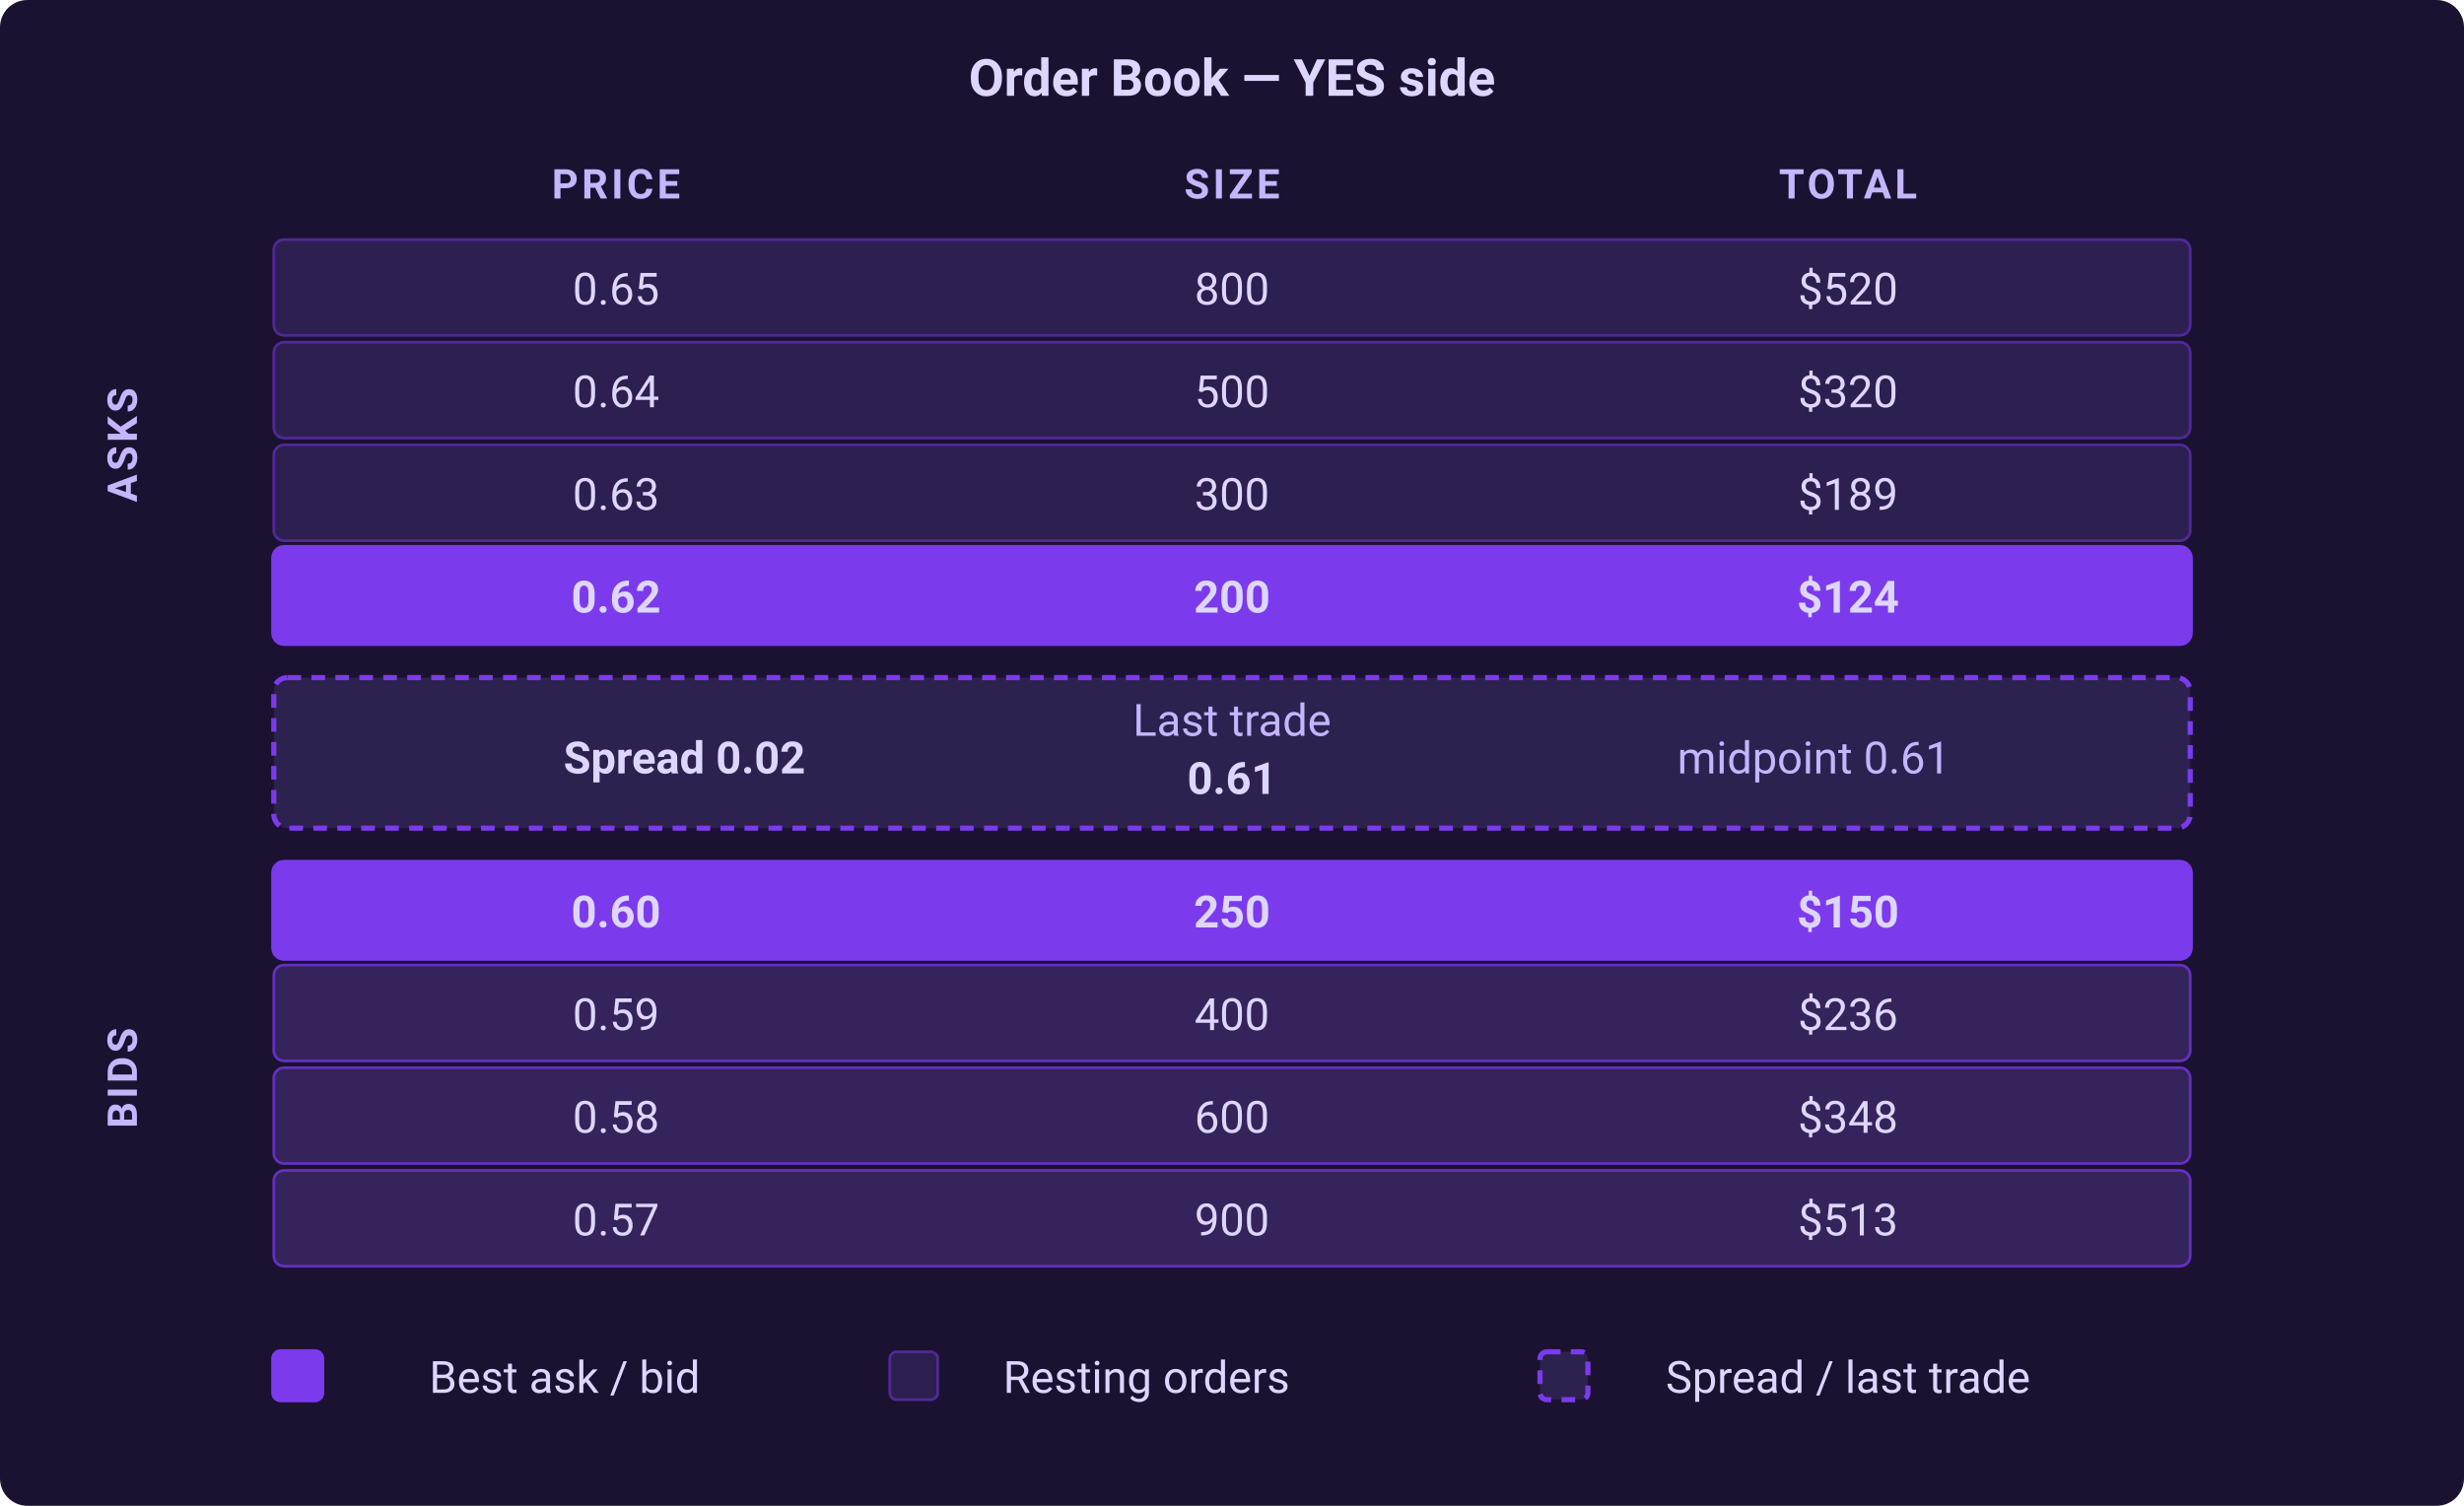
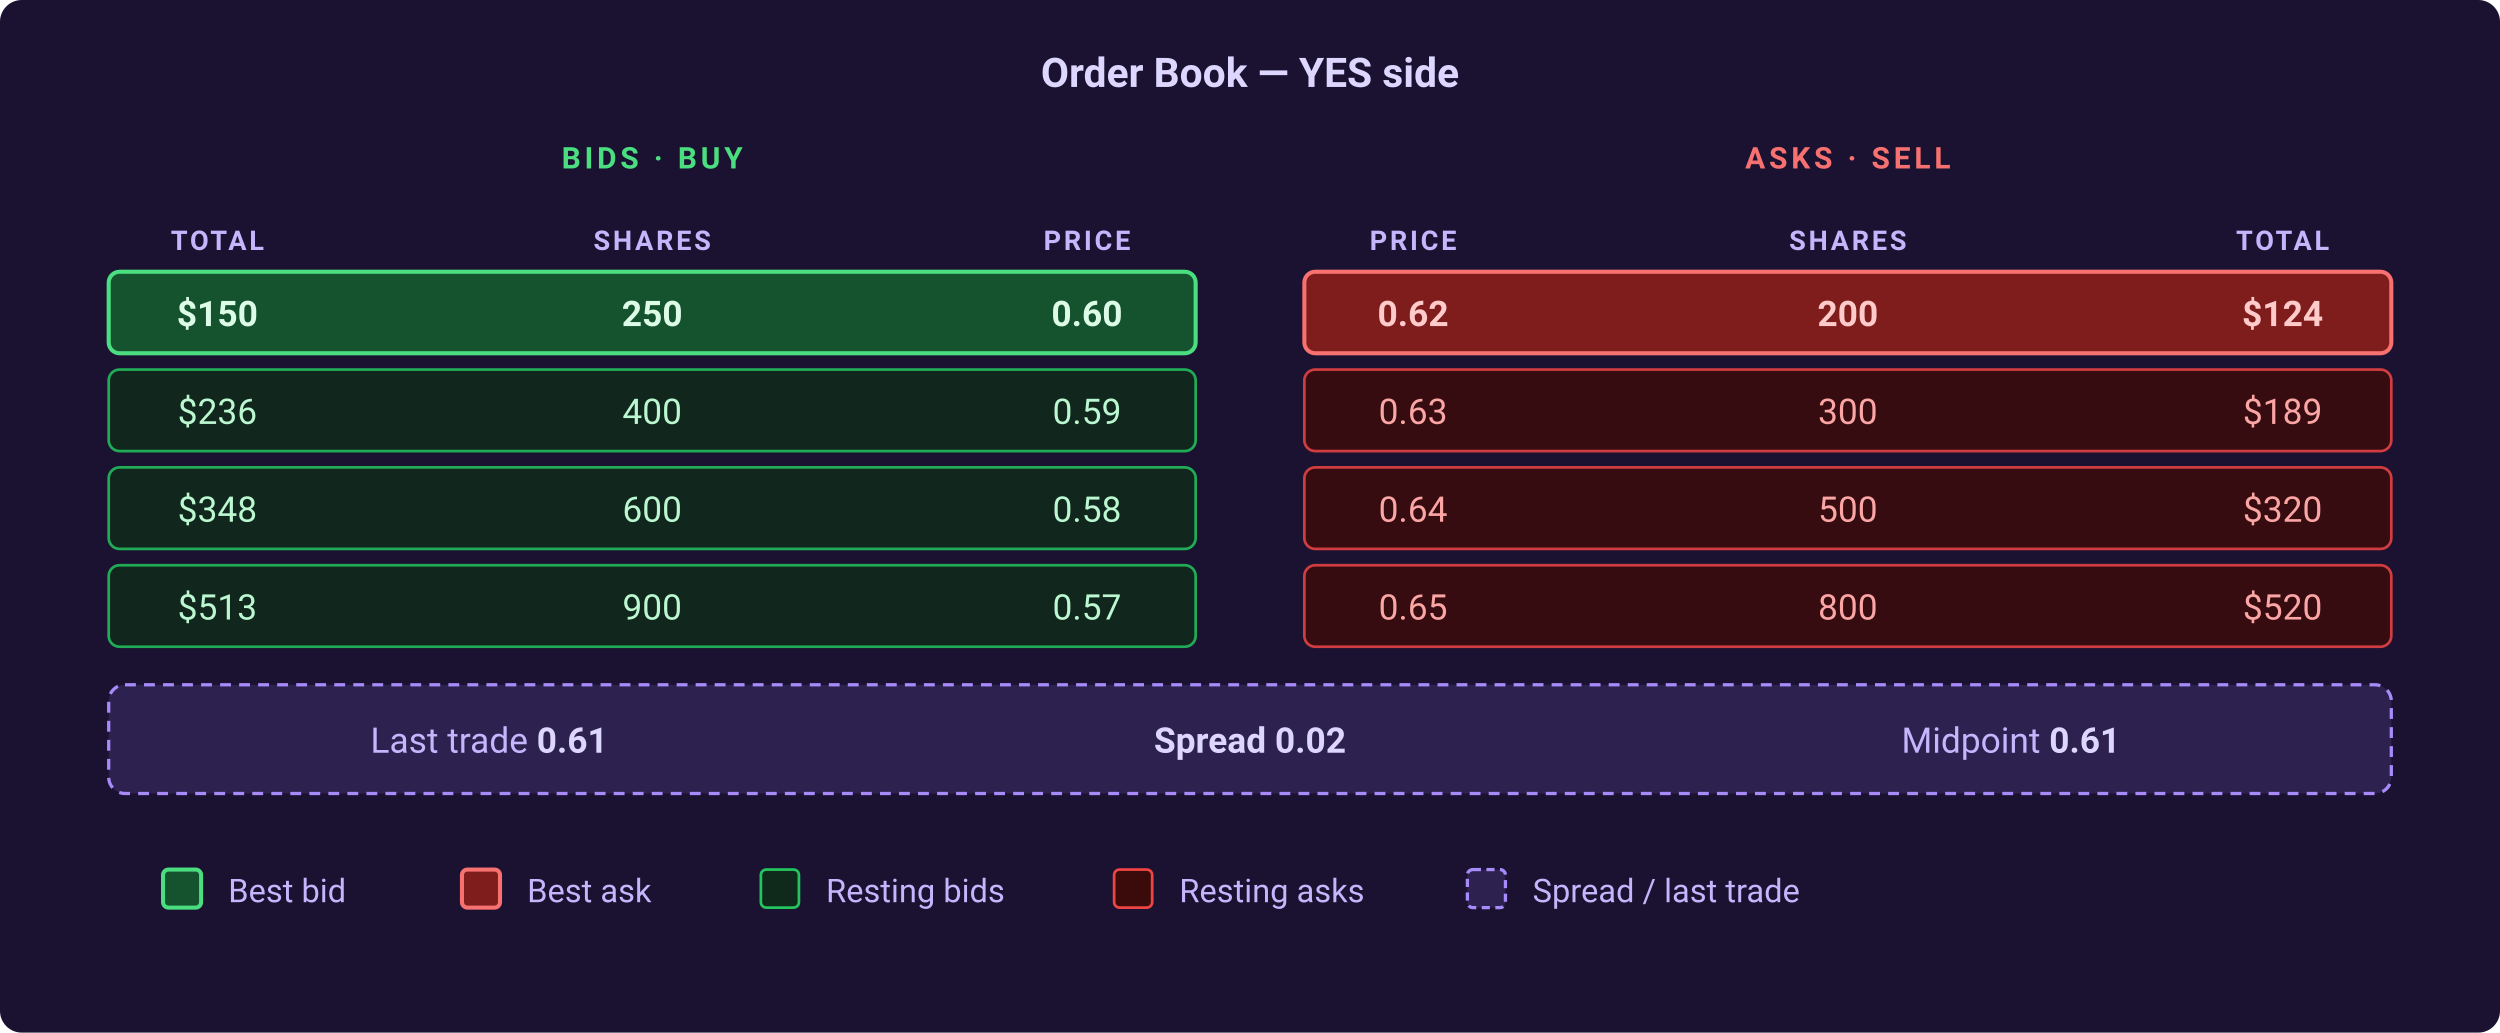
- <svg xmlns="http://www.w3.org/2000/svg" viewBox="0 0 720 440" width="720" style="max-width: 720px; background: transparent; font-family: -apple-system, Segoe UI, Roboto, Helvetica Neue, Arial, sans-serif;">
-   <rect data-bg="dark" x="0.0" y="0.0" width="720.0" height="440.0" fill="#1A1230" rx="8" ry="8" />
-   <text x="360" y="28" text-anchor="middle" font-size="15" font-weight="700" fill="#DDD6FE">Order Book — YES side</text>
-   <text x="180" y="58" text-anchor="middle" font-size="12" font-weight="600" fill="#C4B5FD" letter-spacing="1">PRICE</text>
-   <text x="360" y="58" text-anchor="middle" font-size="12" font-weight="600" fill="#C4B5FD" letter-spacing="1">SIZE</text>
-   <text x="540" y="58" text-anchor="middle" font-size="12" font-weight="600" fill="#C4B5FD" letter-spacing="1">TOTAL</text>
-   <text x="40" y="130" text-anchor="middle" font-size="12" font-weight="600" fill="#C4B5FD" letter-spacing="1" transform="rotate(-90 40 130)">ASKS</text>
-   <rect x="80" y="70" width="560" height="28" rx="3" fill="#3D2A6A" stroke="#7C3AED" stroke-width="0.8" opacity="0.55" />
-   <text x="180" y="89" text-anchor="middle" font-size="13" fill="#DDD6FE">0.65</text>
-   <text x="360" y="89" text-anchor="middle" font-size="13" fill="#DDD6FE">800</text>
-   <text x="540" y="89" text-anchor="middle" font-size="13" fill="#DDD6FE">$520</text>
-   <rect x="80" y="100" width="560" height="28" rx="3" fill="#3D2A6A" stroke="#7C3AED" stroke-width="0.8" opacity="0.55" />
-   <text x="180" y="119" text-anchor="middle" font-size="13" fill="#DDD6FE">0.64</text>
-   <text x="360" y="119" text-anchor="middle" font-size="13" fill="#DDD6FE">500</text>
-   <text x="540" y="119" text-anchor="middle" font-size="13" fill="#DDD6FE">$320</text>
-   <rect x="80" y="130" width="560" height="28" rx="3" fill="#3D2A6A" stroke="#7C3AED" stroke-width="0.8" opacity="0.55" />
-   <text x="180" y="149" text-anchor="middle" font-size="13" fill="#DDD6FE">0.63</text>
-   <text x="360" y="149" text-anchor="middle" font-size="13" fill="#DDD6FE">300</text>
-   <text x="540" y="149" text-anchor="middle" font-size="13" fill="#DDD6FE">$189</text>
-   <rect x="80" y="160" width="560" height="28" rx="3" fill="#7C3AED" stroke="#7C3AED" stroke-width="1.5" />
-   <text x="180" y="179" text-anchor="middle" font-size="13" font-weight="700" fill="#DDD6FE">0.62</text>
-   <text x="360" y="179" text-anchor="middle" font-size="13" font-weight="700" fill="#DDD6FE">200</text>
-   <text x="540" y="179" text-anchor="middle" font-size="13" font-weight="700" fill="#DDD6FE">$124</text>
-   <rect x="80" y="198" width="560" height="44" rx="4" fill="#2D2150" stroke="#7C3AED" stroke-width="1.5" stroke-dasharray="4 3" />
-   <text x="200" y="226" text-anchor="middle" font-size="13" font-weight="700" fill="#DDD6FE">Spread 0.02</text>
-   <text x="360" y="215" text-anchor="middle" font-size="13" fill="#C4B5FD">Last trade</text>
-   <text x="360" y="232" text-anchor="middle" font-size="13" font-weight="700" fill="#DDD6FE">0.61</text>
-   <text x="530" y="226" text-anchor="middle" font-size="13" fill="#C4B5FD">midpoint 0.61</text>
-   <text x="40" y="315" text-anchor="middle" font-size="12" font-weight="600" fill="#C4B5FD" letter-spacing="1" transform="rotate(-90 40 315)">BIDS</text>
-   <rect x="80" y="252" width="560" height="28" rx="3" fill="#7C3AED" stroke="#7C3AED" stroke-width="1.5" />
-   <text x="180" y="271" text-anchor="middle" font-size="13" font-weight="700" fill="#DDD6FE">0.60</text>
-   <text x="360" y="271" text-anchor="middle" font-size="13" font-weight="700" fill="#DDD6FE">250</text>
-   <text x="540" y="271" text-anchor="middle" font-size="13" font-weight="700" fill="#DDD6FE">$150</text>
-   <rect x="80" y="282" width="560" height="28" rx="3" fill="#3D2A6A" stroke="#7C3AED" stroke-width="0.8" opacity="0.75" />
-   <text x="180" y="301" text-anchor="middle" font-size="13" fill="#DDD6FE">0.59</text>
-   <text x="360" y="301" text-anchor="middle" font-size="13" fill="#DDD6FE">400</text>
-   <text x="540" y="301" text-anchor="middle" font-size="13" fill="#DDD6FE">$236</text>
-   <rect x="80" y="312" width="560" height="28" rx="3" fill="#3D2A6A" stroke="#7C3AED" stroke-width="0.8" opacity="0.75" />
-   <text x="180" y="331" text-anchor="middle" font-size="13" fill="#DDD6FE">0.58</text>
-   <text x="360" y="331" text-anchor="middle" font-size="13" fill="#DDD6FE">600</text>
-   <text x="540" y="331" text-anchor="middle" font-size="13" fill="#DDD6FE">$348</text>
-   <rect x="80" y="342" width="560" height="28" rx="3" fill="#3D2A6A" stroke="#7C3AED" stroke-width="0.8" opacity="0.75" />
-   <text x="180" y="361" text-anchor="middle" font-size="13" fill="#DDD6FE">0.57</text>
-   <text x="360" y="361" text-anchor="middle" font-size="13" fill="#DDD6FE">900</text>
-   <text x="540" y="361" text-anchor="middle" font-size="13" fill="#DDD6FE">$513</text>
-   <rect x="80" y="395" width="14" height="14" rx="2" fill="#7C3AED" stroke="#7C3AED" stroke-width="1.5" />
-   <text x="165" y="407" text-anchor="middle" font-size="13" fill="#DDD6FE">Best ask / bid</text>
-   <rect x="260" y="395" width="14" height="14" rx="2" fill="#3D2A6A" stroke="#7C3AED" stroke-width="0.8" opacity="0.55" />
-   <text x="335" y="407" text-anchor="middle" font-size="13" fill="#DDD6FE">Resting orders</text>
-   <rect x="450" y="395" width="14" height="14" rx="2" fill="#2D2150" stroke="#7C3AED" stroke-width="1.5" stroke-dasharray="4 3" />
-   <text x="540" y="407" text-anchor="middle" font-size="13" fill="#DDD6FE">Spread / last trade</text>
+ <svg xmlns="http://www.w3.org/2000/svg" viewBox="0 0 920 380" width="920" style="max-width: 920px; background: transparent; font-family: -apple-system, 'Segoe UI', Roboto, 'Helvetica Neue', Arial, sans-serif;">
+   <rect data-bg="dark" x="0" y="0" width="920" height="380" fill="#1A1230" rx="8" ry="8" />
+   <text x="460" y="32" text-anchor="middle" font-size="15" font-weight="700" fill="#DDD6FE">Order Book — YES side</text>
+   <text x="240" y="62" text-anchor="middle" font-size="11" font-weight="700" fill="#4ADE80" letter-spacing="1.4">BIDS · BUY</text>
+   <text x="680" y="62" text-anchor="middle" font-size="11" font-weight="700" fill="#F87171" letter-spacing="1.4">ASKS · SELL</text>
+   <text x="80" y="92" text-anchor="middle" font-size="10" font-weight="700" fill="#C4B5FD" letter-spacing="1">TOTAL</text>
+   <text x="240" y="92" text-anchor="middle" font-size="10" font-weight="700" fill="#C4B5FD" letter-spacing="1">SHARES</text>
+   <text x="400" y="92" text-anchor="middle" font-size="10" font-weight="700" fill="#C4B5FD" letter-spacing="1">PRICE</text>
+   <text x="520" y="92" text-anchor="middle" font-size="10" font-weight="700" fill="#C4B5FD" letter-spacing="1">PRICE</text>
+   <text x="680" y="92" text-anchor="middle" font-size="10" font-weight="700" fill="#C4B5FD" letter-spacing="1">SHARES</text>
+   <text x="840" y="92" text-anchor="middle" font-size="10" font-weight="700" fill="#C4B5FD" letter-spacing="1">TOTAL</text>
+   <rect x="40" y="100" width="400" height="30" rx="4" fill="#14532D" stroke="#4ADE80" stroke-width="1.5" />
+   <text x="80" y="120" text-anchor="middle" font-size="13" font-weight="700" fill="#DCFCE7">$150</text>
+   <text x="240" y="120" text-anchor="middle" font-size="13" font-weight="700" fill="#DCFCE7">250</text>
+   <text x="400" y="120" text-anchor="middle" font-size="13" font-weight="700" fill="#DCFCE7">0.60</text>
+   <rect x="40" y="136" width="400" height="30" rx="4" fill="#0F2A1A" stroke="#22C55E" stroke-width="1" opacity="0.85" />
+   <text x="80" y="156" text-anchor="middle" font-size="13" fill="#BBF7D0">$236</text>
+   <text x="240" y="156" text-anchor="middle" font-size="13" fill="#BBF7D0">400</text>
+   <text x="400" y="156" text-anchor="middle" font-size="13" fill="#BBF7D0">0.59</text>
+   <rect x="40" y="172" width="400" height="30" rx="4" fill="#0F2A1A" stroke="#22C55E" stroke-width="1" opacity="0.85" />
+   <text x="80" y="192" text-anchor="middle" font-size="13" fill="#BBF7D0">$348</text>
+   <text x="240" y="192" text-anchor="middle" font-size="13" fill="#BBF7D0">600</text>
+   <text x="400" y="192" text-anchor="middle" font-size="13" fill="#BBF7D0">0.58</text>
+   <rect x="40" y="208" width="400" height="30" rx="4" fill="#0F2A1A" stroke="#22C55E" stroke-width="1" opacity="0.85" />
+   <text x="80" y="228" text-anchor="middle" font-size="13" fill="#BBF7D0">$513</text>
+   <text x="240" y="228" text-anchor="middle" font-size="13" fill="#BBF7D0">900</text>
+   <text x="400" y="228" text-anchor="middle" font-size="13" fill="#BBF7D0">0.57</text>
+   <rect x="480" y="100" width="400" height="30" rx="4" fill="#7F1D1D" stroke="#F87171" stroke-width="1.5" />
+   <text x="520" y="120" text-anchor="middle" font-size="13" font-weight="700" fill="#FECACA">0.62</text>
+   <text x="680" y="120" text-anchor="middle" font-size="13" font-weight="700" fill="#FECACA">200</text>
+   <text x="840" y="120" text-anchor="middle" font-size="13" font-weight="700" fill="#FECACA">$124</text>
+   <rect x="480" y="136" width="400" height="30" rx="4" fill="#3B0A0A" stroke="#EF4444" stroke-width="1" opacity="0.85" />
+   <text x="520" y="156" text-anchor="middle" font-size="13" fill="#FCA5A5">0.63</text>
+   <text x="680" y="156" text-anchor="middle" font-size="13" fill="#FCA5A5">300</text>
+   <text x="840" y="156" text-anchor="middle" font-size="13" fill="#FCA5A5">$189</text>
+   <rect x="480" y="172" width="400" height="30" rx="4" fill="#3B0A0A" stroke="#EF4444" stroke-width="1" opacity="0.85" />
+   <text x="520" y="192" text-anchor="middle" font-size="13" fill="#FCA5A5">0.64</text>
+   <text x="680" y="192" text-anchor="middle" font-size="13" fill="#FCA5A5">500</text>
+   <text x="840" y="192" text-anchor="middle" font-size="13" fill="#FCA5A5">$320</text>
+   <rect x="480" y="208" width="400" height="30" rx="4" fill="#3B0A0A" stroke="#EF4444" stroke-width="1" opacity="0.85" />
+   <text x="520" y="228" text-anchor="middle" font-size="13" fill="#FCA5A5">0.65</text>
+   <text x="680" y="228" text-anchor="middle" font-size="13" fill="#FCA5A5">800</text>
+   <text x="840" y="228" text-anchor="middle" font-size="13" fill="#FCA5A5">$520</text>
+   <rect x="40" y="252" width="840" height="40" rx="6" fill="#2D2150" stroke="#A78BFA" stroke-width="1.2" stroke-dasharray="4 3" />
+   <text x="180" y="277" text-anchor="middle" font-size="13" fill="#C4B5FD">Last trade <tspan font-weight="700" fill="#DDD6FE">0.61</tspan>
+   </text>
+   <text x="460" y="277" text-anchor="middle" font-size="13" font-weight="700" fill="#DDD6FE">Spread 0.02</text>
+   <text x="740" y="277" text-anchor="middle" font-size="13" fill="#C4B5FD">Midpoint <tspan font-weight="700" fill="#DDD6FE">0.61</tspan>
+   </text>
+   <rect x="60" y="320" width="14" height="14" rx="2" fill="#14532D" stroke="#4ADE80" stroke-width="1.5" />
+   <text x="84" y="332" font-size="12" fill="#C4B5FD">Best bid</text>
+   <rect x="170" y="320" width="14" height="14" rx="2" fill="#7F1D1D" stroke="#F87171" stroke-width="1.5" />
+   <text x="194" y="332" font-size="12" fill="#C4B5FD">Best ask</text>
+   <rect x="280" y="320" width="14" height="14" rx="2" fill="#0F2A1A" stroke="#22C55E" stroke-width="1" />
+   <text x="304" y="332" font-size="12" fill="#C4B5FD">Resting bids</text>
+   <rect x="410" y="320" width="14" height="14" rx="2" fill="#3B0A0A" stroke="#EF4444" stroke-width="1" />
+   <text x="434" y="332" font-size="12" fill="#C4B5FD">Resting asks</text>
+   <rect x="540" y="320" width="14" height="14" rx="2" fill="#2D2150" stroke="#A78BFA" stroke-width="1.2" stroke-dasharray="3 2" />
+   <text x="564" y="332" font-size="12" fill="#C4B5FD">Spread / last trade</text>
</svg>
